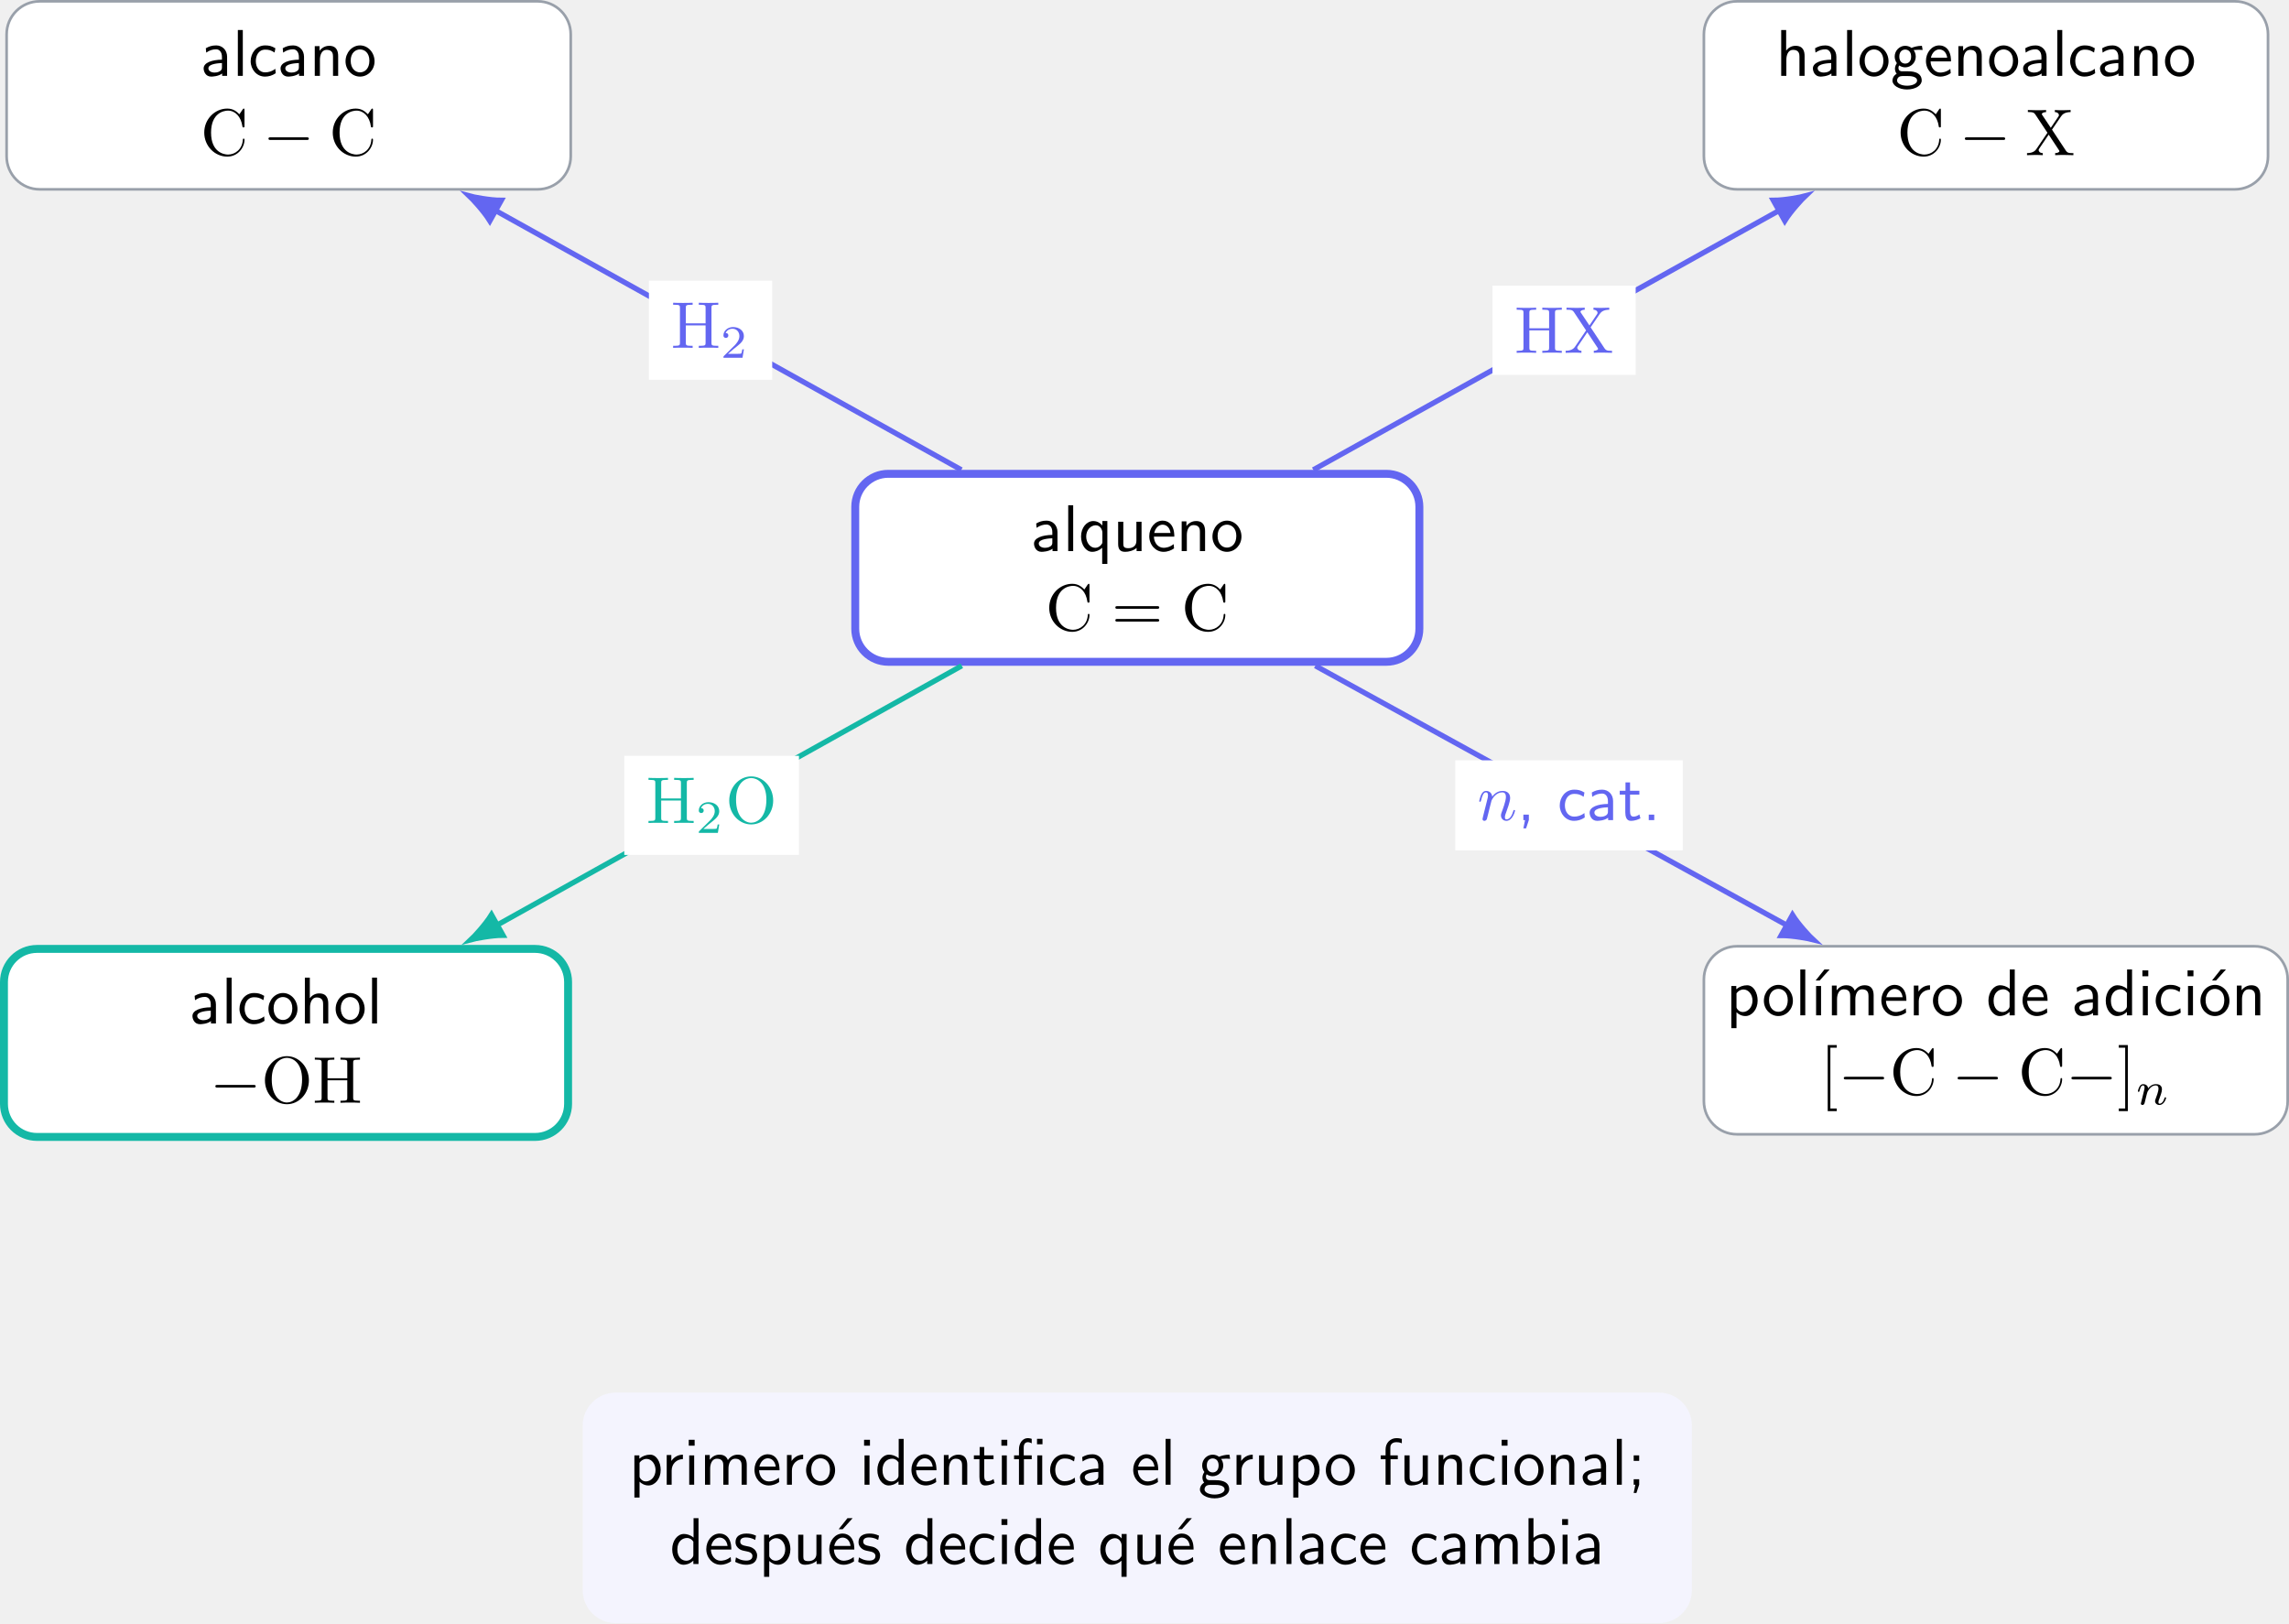
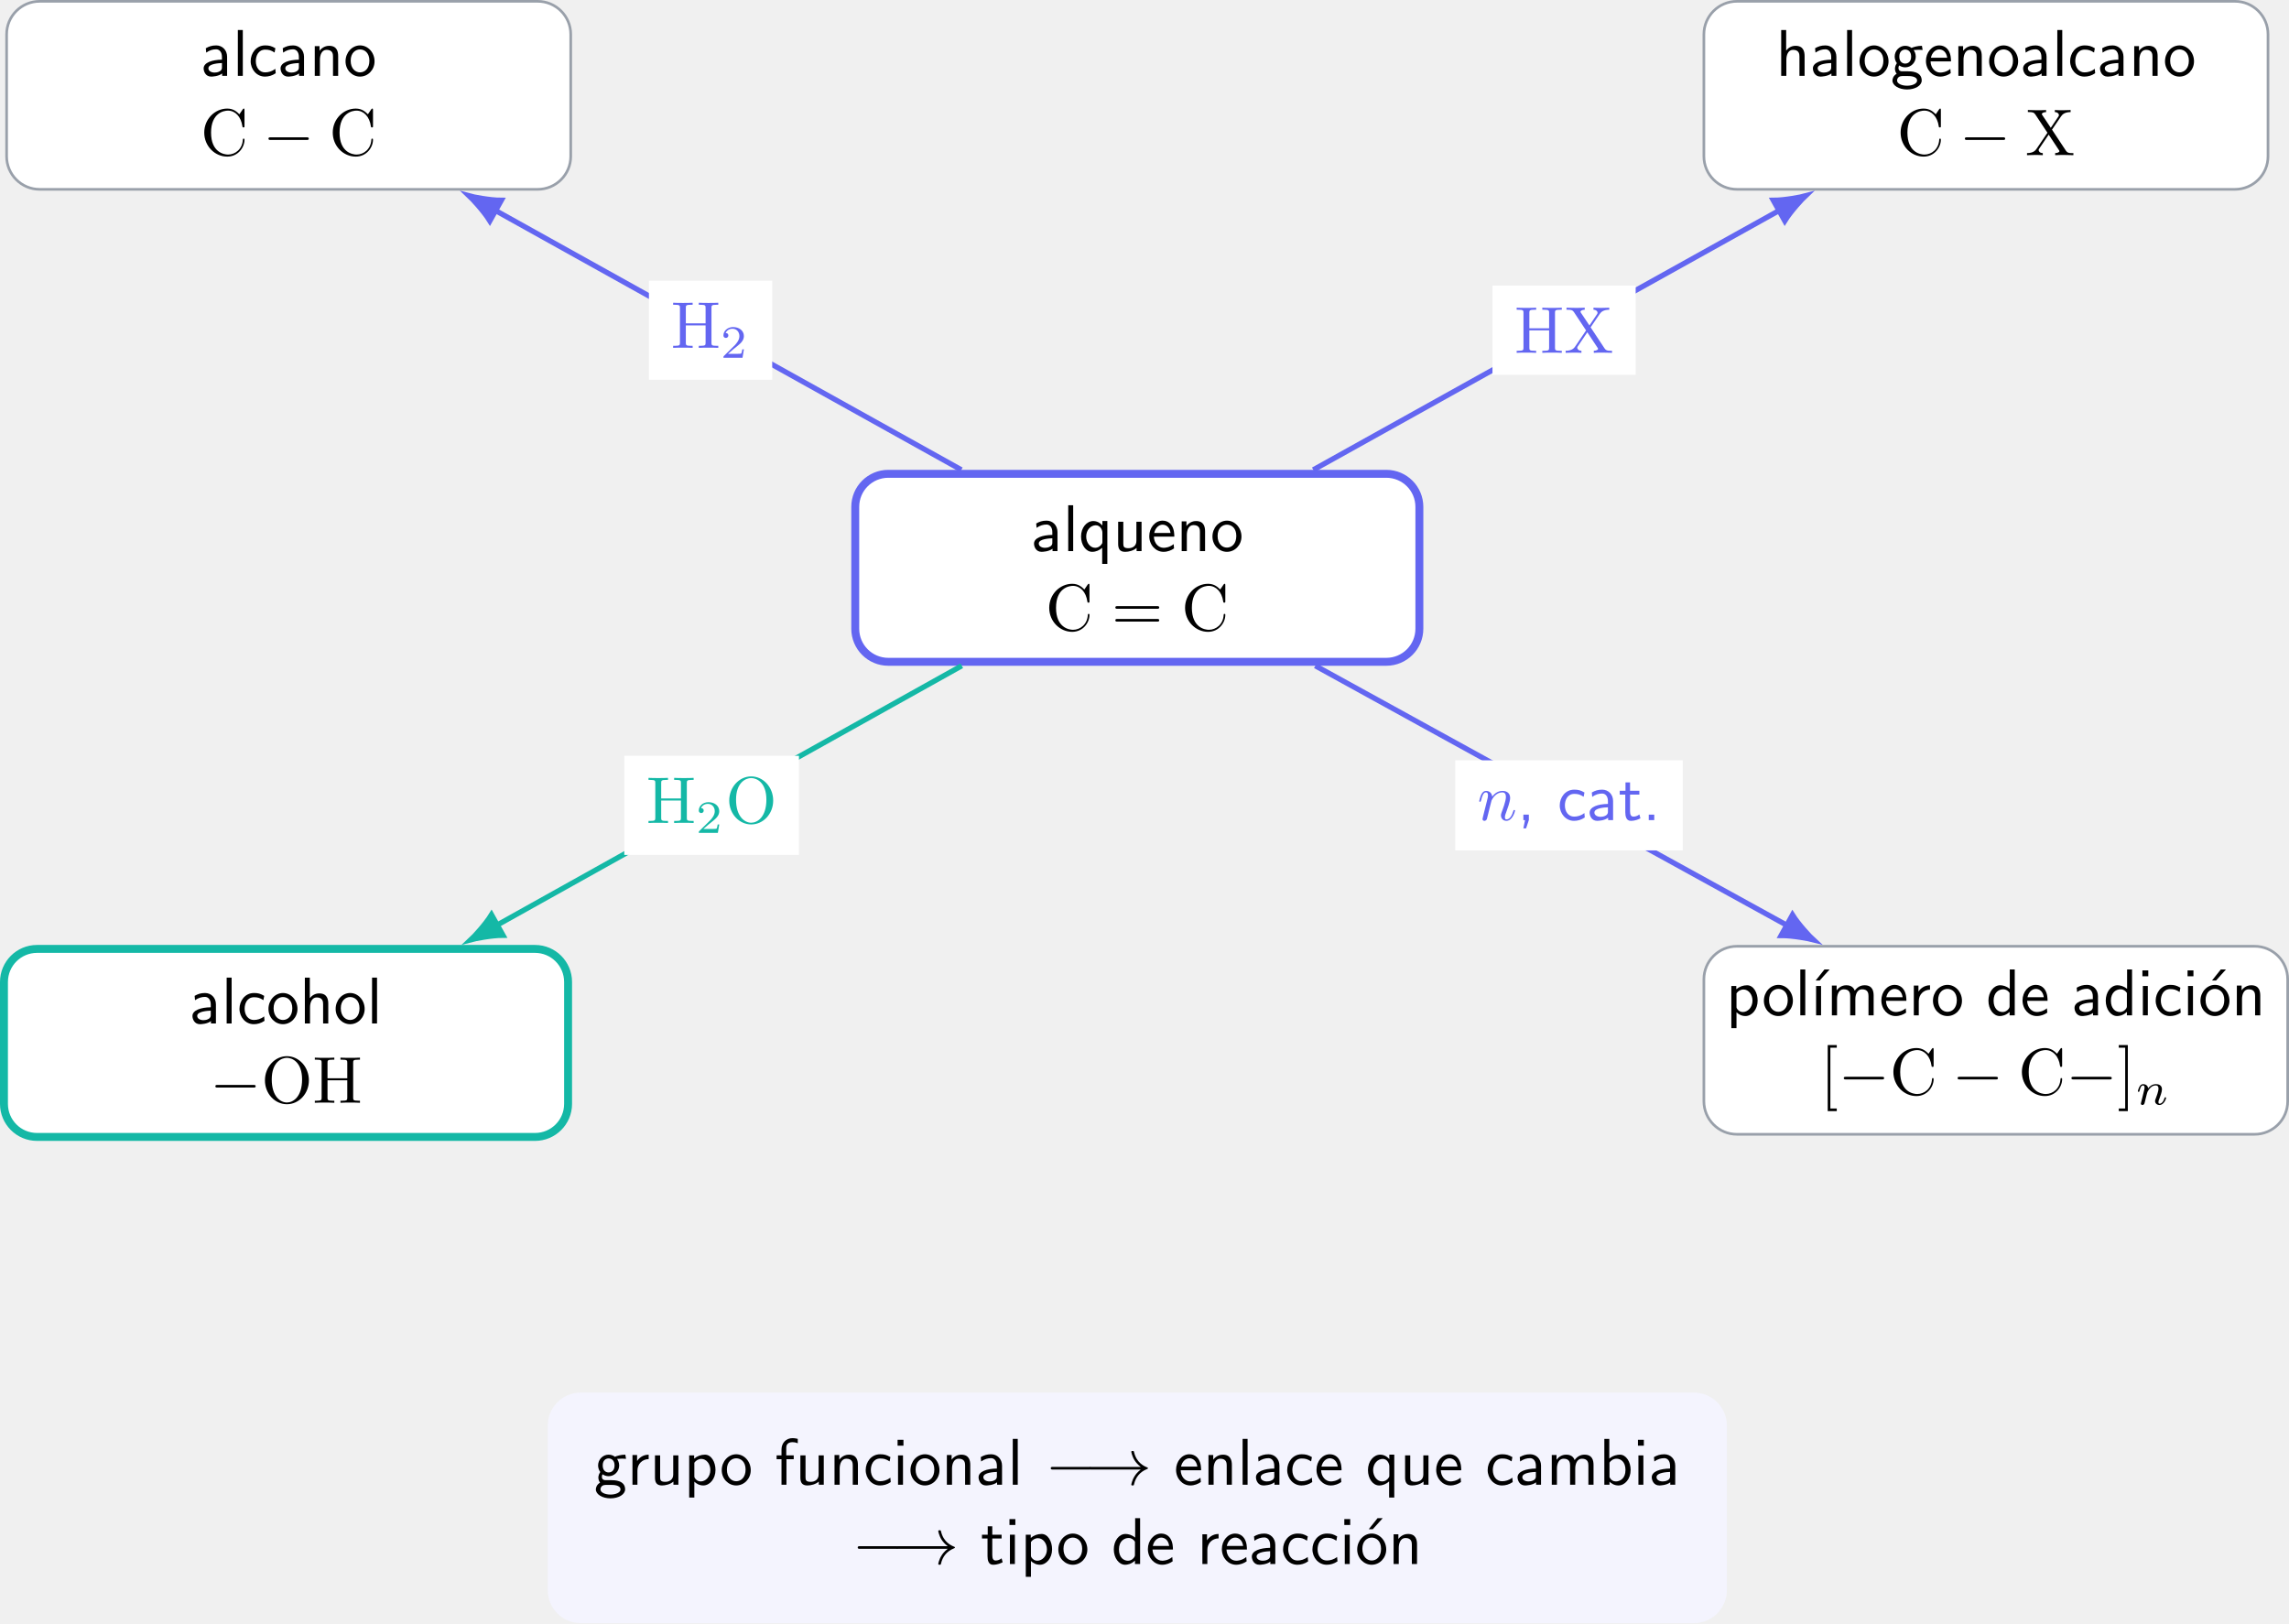
<svg xmlns="http://www.w3.org/2000/svg" xmlns:xlink="http://www.w3.org/1999/xlink" version="1.1" width="345.059pt" height="244.722pt" viewBox="-66.024 -66.023 345.059 244.722">
  <defs>
-     <path id="g0-12" d="M4.553-6.924H3.726V-6.097H4.553V-6.924ZM4.513-4.423H3.766V0H4.513V-4.423ZM1.753-3.846H2.929V-4.423H1.724V-5.629C1.724-6.267 2.082-6.416 2.331-6.416C2.54-6.416 2.76-6.346 2.929-6.237V-6.914C2.869-6.934 2.62-7.024 2.331-7.024C1.594-7.024 1.006-6.326 1.006-5.33V-4.423H.269V-3.846H1.006V0H1.753V-3.846Z" />
+     <path id="g3-110" d="M.851-.439C.823-.349 .781-.174 .781-.153C.781 0 .907 .07 1.018 .07C1.144 .07 1.255-.021 1.29-.084S1.381-.37 1.416-.516C1.451-.649 1.527-.969 1.569-1.144C1.611-1.297 1.653-1.451 1.688-1.611C1.764-1.897 1.778-1.953 1.981-2.239C2.176-2.518 2.504-2.88 3.027-2.88C3.431-2.88 3.438-2.525 3.438-2.392C3.438-1.974 3.138-1.2 3.027-.907C2.95-.711 2.922-.649 2.922-.53C2.922-.16 3.229 .07 3.585 .07C4.282 .07 4.589-.893 4.589-.997C4.589-1.088 4.498-1.088 4.477-1.088C4.38-1.088 4.373-1.046 4.345-.969C4.184-.411 3.884-.126 3.605-.126C3.459-.126 3.431-.223 3.431-.37C3.431-.53 3.466-.621 3.592-.934C3.675-1.151 3.961-1.89 3.961-2.28C3.961-2.957 3.424-3.075 3.055-3.075C2.476-3.075 2.085-2.72 1.876-2.441C1.827-2.922 1.416-3.075 1.13-3.075C.83-3.075 .669-2.859 .579-2.699C.425-2.441 .328-2.043 .328-2.008C.328-1.918 .425-1.918 .446-1.918C.544-1.918 .551-1.939 .6-2.127C.704-2.538 .837-2.88 1.109-2.88C1.29-2.88 1.339-2.727 1.339-2.538C1.339-2.406 1.276-2.148 1.227-1.96S1.109-1.485 1.074-1.332L.851-.439Z" />
    <path id="g0-16" d="M1.554-4.423H.807V0H1.554V-4.423Z" />
    <path id="g0-19" d="M4.144-6.914H3.367L2.042-5.25H2.65L4.144-6.914Z" />
    <path id="g0-44" d="M1.793-.01V-.827H.966V0H1.215L.966 1.245H1.375L1.793-.01Z" />
    <path id="g0-46" d="M1.793-.827H.966V0H1.793V-.827Z" />
-     <path id="g0-59" d="M1.793-4.423H.966V-3.597H1.793V-4.423ZM.966 1.245H1.375L1.793-.01V-.827H.966V0H1.215L.966 1.245Z" />
    <path id="g0-97" d="M3.975-2.879C3.975-3.895 3.248-4.593 2.331-4.593C1.684-4.593 1.235-4.433 .767-4.164L.827-3.507C1.345-3.875 1.843-4.005 2.331-4.005C2.8-4.005 3.198-3.606 3.198-2.869V-2.441C1.704-2.421 .438-2.002 .438-1.126C.438-.697 .707 .11 1.574 .11C1.714 .11 2.65 .09 3.228-.359V0H3.975V-2.879ZM3.198-1.315C3.198-1.126 3.198-.877 2.859-.687C2.57-.508 2.192-.498 2.082-.498C1.604-.498 1.156-.727 1.156-1.146C1.156-1.843 2.77-1.913 3.198-1.933V-1.315Z" />
    <path id="g0-98" d="M1.564-6.914H.817V0H1.594V-.458C1.833-.239 2.262 .11 2.929 .11C3.925 .11 4.782-.887 4.782-2.222C4.782-3.457 4.105-4.533 3.168-4.533C2.78-4.533 2.162-4.433 1.564-3.945V-6.914ZM1.594-3.337C1.753-3.577 2.112-3.925 2.66-3.925C3.248-3.925 4.005-3.497 4.005-2.222C4.005-.927 3.168-.498 2.56-.498C2.172-.498 1.843-.677 1.594-1.136V-3.337Z" />
    <path id="g0-99" d="M4.085-4.164C3.497-4.503 3.158-4.593 2.55-4.593C1.166-4.593 .359-3.387 .359-2.212C.359-.976 1.265 .11 2.511 .11C3.049 .11 3.597-.03 4.134-.399L4.075-1.066C3.567-.667 3.029-.528 2.521-.528C1.694-.528 1.136-1.245 1.136-2.222C1.136-2.999 1.504-3.955 2.56-3.955C3.078-3.955 3.417-3.875 3.965-3.517L4.085-4.164Z" />
    <path id="g0-100" d="M4.324-6.914H3.577V-3.985C3.049-4.423 2.491-4.533 2.122-4.533C1.136-4.533 .359-3.497 .359-2.212C.359-.907 1.126 .11 2.072 .11C2.401 .11 2.989 .02 3.547-.518V0H4.324V-6.914ZM3.547-1.385C3.547-1.245 3.537-1.066 3.218-.777C2.989-.578 2.74-.498 2.481-.498C1.863-.498 1.136-.966 1.136-2.202C1.136-3.517 1.993-3.925 2.58-3.925C3.029-3.925 3.328-3.696 3.547-3.377V-1.385Z" />
    <path id="g0-101" d="M4.125-2.182C4.125-2.521 4.115-3.268 3.726-3.866C3.318-4.483 2.71-4.593 2.351-4.593C1.245-4.593 .349-3.537 .349-2.252C.349-.936 1.305 .11 2.501 .11C3.128 .11 3.696-.13 4.085-.408L4.025-1.056C3.397-.538 2.74-.498 2.511-.498C1.714-.498 1.076-1.205 1.046-2.182H4.125ZM1.096-2.73C1.255-3.487 1.783-3.985 2.351-3.985C2.869-3.985 3.427-3.646 3.557-2.73H1.096Z" />
    <path id="g0-102" d="M1.753-3.846H2.849V-4.423H1.724V-5.609C1.724-6.346 2.391-6.416 2.65-6.416C2.849-6.416 3.118-6.396 3.457-6.247V-6.914C3.337-6.944 3.029-7.024 2.66-7.024C1.724-7.024 1.006-6.316 1.006-5.32V-4.423H.269V-3.846H1.006V0H1.753V-3.846Z" />
    <path id="g0-103" d="M3.507-3.895C3.726-3.895 4.005-3.935 4.244-3.935C4.423-3.935 4.812-3.905 4.832-3.905L4.722-4.533C4.025-4.533 3.447-4.344 3.148-4.214C2.939-4.384 2.6-4.533 2.202-4.533C1.345-4.533 .618-3.816 .618-2.909C.618-2.54 .747-2.182 .946-1.923C.658-1.514 .658-1.126 .658-1.076C.658-.817 .747-.528 .917-.319C.399-.01 .279 .448 .279 .707C.279 1.455 1.265 2.052 2.481 2.052C3.706 2.052 4.692 1.465 4.692 .697C4.692-.687 3.029-.687 2.64-.687H1.763C1.634-.687 1.186-.687 1.186-1.215C1.186-1.325 1.225-1.484 1.295-1.574C1.504-1.425 1.833-1.285 2.202-1.285C3.098-1.285 3.796-2.022 3.796-2.909C3.796-3.387 3.577-3.756 3.467-3.905L3.507-3.895ZM2.202-1.853C1.833-1.853 1.315-2.082 1.315-2.909S1.833-3.965 2.202-3.965C2.63-3.965 3.098-3.686 3.098-2.909S2.63-1.853 2.202-1.853ZM2.65 .03C2.869 .03 3.995 .03 3.995 .717C3.995 1.156 3.308 1.484 2.491 1.484C1.684 1.484 .976 1.176 .976 .707C.976 .677 .976 .03 1.753 .03H2.65Z" />
    <path id="g0-104" d="M4.334-2.969C4.334-3.626 4.184-4.533 2.969-4.533C2.351-4.533 1.873-4.224 1.554-3.816V-6.914H.807V0H1.584V-2.441C1.584-3.098 1.833-3.925 2.59-3.925C3.547-3.925 3.557-3.218 3.557-2.899V0H4.334V-2.969Z" />
    <path id="g0-105" d="M1.624-6.775H.737V-5.888H1.624V-6.775ZM1.554-4.423H.807V0H1.554V-4.423Z" />
    <path id="g0-108" d="M1.554-6.914H.807V0H1.554V-6.914Z" />
    <path id="g0-109" d="M7.103-2.969C7.103-3.636 6.944-4.533 5.738-4.533C5.141-4.533 4.623-4.254 4.254-3.716C3.995-4.473 3.298-4.533 2.979-4.533C2.262-4.533 1.793-4.125 1.524-3.766V-4.483H.807V0H1.584V-2.441C1.584-3.118 1.853-3.925 2.59-3.925C3.517-3.925 3.567-3.278 3.567-2.899V0H4.344V-2.441C4.344-3.118 4.613-3.925 5.35-3.925C6.276-3.925 6.326-3.278 6.326-2.899V0H7.103V-2.969Z" />
    <path id="g0-110" d="M4.334-2.969C4.334-3.626 4.184-4.533 2.969-4.533C2.072-4.533 1.584-3.856 1.524-3.776V-4.483H.807V0H1.584V-2.441C1.584-3.098 1.833-3.925 2.59-3.925C3.547-3.925 3.557-3.218 3.557-2.899V0H4.334V-2.969Z" />
    <path id="g0-111" d="M4.672-2.192C4.672-3.527 3.676-4.593 2.491-4.593C1.265-4.593 .299-3.497 .299-2.192C.299-.877 1.315 .11 2.481 .11C3.676 .11 4.672-.897 4.672-2.192ZM2.481-.528C1.793-.528 1.076-1.086 1.076-2.291S1.833-3.985 2.481-3.985C3.178-3.985 3.895-3.467 3.895-2.291S3.218-.528 2.481-.528Z" />
    <path id="g0-112" d="M1.594-.458C1.903-.169 2.341 .11 2.939 .11C3.905 .11 4.782-.867 4.782-2.222C4.782-3.417 4.154-4.533 3.198-4.533C2.6-4.533 2.022-4.324 1.564-3.935V-4.423H.817V1.933H1.594V-.458ZM1.594-3.318C1.833-3.666 2.222-3.895 2.65-3.895C3.407-3.895 4.005-3.138 4.005-2.222C4.005-1.196 3.298-.498 2.55-.498C2.162-.498 1.893-.697 1.694-.966C1.594-1.116 1.594-1.136 1.594-1.315V-3.318Z" />
    <path id="g0-113" d="M4.324-4.533H3.577V-3.856C3.477-3.985 2.989-4.533 2.212-4.533C1.215-4.533 .359-3.547 .359-2.202C.359-.936 1.086 .11 2.042 .11C2.6 .11 3.128-.12 3.547-.498V1.933H4.324V-4.533ZM3.577-1.395C3.577-1.215 3.577-1.196 3.477-1.066C3.218-.667 2.849-.498 2.491-.498C1.733-.498 1.136-1.275 1.136-2.202C1.136-3.218 1.853-3.895 2.58-3.895C3.268-3.895 3.577-3.188 3.577-2.79V-1.395Z" />
    <path id="g0-114" d="M1.564-2.132C1.564-3.128 2.281-3.846 3.258-3.866V-4.533C2.371-4.523 1.823-4.035 1.514-3.577V-4.483H.817V0H1.564V-2.132Z" />
-     <path id="g0-115" d="M3.417-4.274C2.899-4.513 2.491-4.593 1.983-4.593C1.733-4.593 .329-4.593 .329-3.288C.329-2.8 .618-2.481 .867-2.291C1.176-2.072 1.395-2.032 1.943-1.923C2.301-1.853 2.879-1.733 2.879-1.205C2.879-.518 2.092-.518 1.943-.518C1.136-.518 .578-.887 .399-1.006L.279-.329C.598-.169 1.146 .11 1.953 .11C2.132 .11 2.68 .11 3.108-.209C3.417-.448 3.587-.847 3.587-1.275C3.587-1.823 3.218-2.162 3.198-2.192C2.809-2.54 2.54-2.6 2.042-2.69C1.494-2.8 1.036-2.899 1.036-3.387C1.036-4.005 1.753-4.005 1.883-4.005C2.202-4.005 2.73-3.965 3.298-3.626L3.417-4.274Z" />
    <path id="g0-116" d="M1.743-3.846H3.148V-4.423H1.743V-5.689H1.056V-4.423H.189V-3.846H1.026V-1.186C1.026-.588 1.166 .11 1.853 .11C2.55 .11 3.059-.139 3.308-.269L3.148-.857C2.889-.648 2.57-.528 2.252-.528C1.883-.528 1.743-.827 1.743-1.355V-3.846Z" />
    <path id="g0-117" d="M4.334-4.423H3.557V-1.534C3.557-.787 2.999-.438 2.361-.438C1.654-.438 1.584-.697 1.584-1.126V-4.423H.807V-1.086C.807-.369 1.036 .11 1.863 .11C2.391 .11 3.098-.05 3.587-.478V0H4.334V-4.423Z" />
    <path id="g4-61" d="M6.844-3.258C6.994-3.258 7.183-3.258 7.183-3.457S6.994-3.656 6.854-3.656H.887C.747-3.656 .558-3.656 .558-3.457S.747-3.258 .897-3.258H6.844ZM6.854-1.325C6.994-1.325 7.183-1.325 7.183-1.524S6.994-1.724 6.844-1.724H.897C.747-1.724 .558-1.724 .558-1.524S.747-1.325 .887-1.325H6.854Z" />
    <path id="g4-67" d="M.558-3.407C.558-1.345 2.172 .219 4.025 .219C5.649 .219 6.625-1.166 6.625-2.321C6.625-2.421 6.625-2.491 6.496-2.491C6.386-2.491 6.386-2.431 6.376-2.331C6.296-.907 5.23-.09 4.144-.09C3.537-.09 1.584-.428 1.584-3.397C1.584-6.376 3.527-6.715 4.134-6.715C5.22-6.715 6.107-5.808 6.306-4.354C6.326-4.214 6.326-4.184 6.466-4.184C6.625-4.184 6.625-4.214 6.625-4.423V-6.785C6.625-6.954 6.625-7.024 6.516-7.024C6.476-7.024 6.436-7.024 6.356-6.904L5.858-6.167C5.489-6.526 4.981-7.024 4.025-7.024C2.162-7.024 .558-5.44 .558-3.407Z" />
    <path id="g4-72" d="M6.107-6.027C6.107-6.386 6.127-6.496 6.894-6.496H7.133V-6.804C6.785-6.775 6.047-6.775 5.669-6.775S4.543-6.775 4.194-6.804V-6.496H4.433C5.2-6.496 5.22-6.386 5.22-6.027V-3.696H2.242V-6.027C2.242-6.386 2.262-6.496 3.029-6.496H3.268V-6.804C2.919-6.775 2.182-6.775 1.803-6.775S.677-6.775 .329-6.804V-6.496H.568C1.335-6.496 1.355-6.386 1.355-6.027V-.777C1.355-.418 1.335-.309 .568-.309H.329V0C.677-.03 1.415-.03 1.793-.03S2.919-.03 3.268 0V-.309H3.029C2.262-.309 2.242-.418 2.242-.777V-3.387H5.22V-.777C5.22-.418 5.2-.309 4.433-.309H4.194V0C4.543-.03 5.28-.03 5.659-.03S6.785-.03 7.133 0V-.309H6.894C6.127-.309 6.107-.418 6.107-.777V-6.027Z" />
    <path id="g4-79" d="M7.183-3.377C7.183-5.41 5.679-7.024 3.866-7.024C2.082-7.024 .558-5.43 .558-3.377C.558-1.335 2.092 .219 3.866 .219C5.679 .219 7.183-1.365 7.183-3.377ZM3.875-.04C2.919-.04 1.584-.917 1.584-3.517C1.584-6.097 3.039-6.775 3.866-6.775C4.732-6.775 6.157-6.067 6.157-3.517C6.157-.877 4.792-.04 3.875-.04Z" />
    <path id="g4-88" d="M4.005-3.846L5.37-5.848C5.589-6.167 5.928-6.486 6.814-6.496V-6.804C6.426-6.795 5.958-6.775 5.709-6.775C5.31-6.775 4.832-6.775 4.433-6.804V-6.496C4.832-6.486 5.051-6.267 5.051-6.037C5.051-5.938 5.031-5.918 4.961-5.808L3.826-4.125L2.54-6.047C2.521-6.077 2.471-6.157 2.471-6.197C2.471-6.316 2.69-6.486 3.118-6.496V-6.804C2.77-6.775 2.042-6.775 1.664-6.775C1.355-6.775 .737-6.785 .369-6.804V-6.496H.558C1.106-6.496 1.295-6.426 1.484-6.147L3.318-3.377L1.684-.966C1.544-.767 1.245-.309 .239-.309V0C.598-.01 1.016-.03 1.345-.03C1.714-.03 2.262-.03 2.62 0V-.309C2.162-.319 1.993-.588 1.993-.767C1.993-.857 2.022-.897 2.092-1.006L3.507-3.098L5.081-.717C5.101-.677 5.131-.638 5.131-.608C5.131-.488 4.912-.319 4.483-.309V0C4.832-.03 5.559-.03 5.938-.03C6.356-.03 6.814-.02 7.233 0V-.309H7.044C6.526-.309 6.316-.359 6.107-.667L4.005-3.846Z" />
    <path id="g4-91" d="M2.54 2.491V2.092H1.574V-7.073H2.54V-7.472H1.176V2.491H2.54Z" />
    <path id="g4-93" d="M1.584-7.472H.219V-7.073H1.186V2.092H.219V2.491H1.584V-7.472Z" />
    <path id="g1-0" d="M6.565-2.291C6.735-2.291 6.914-2.291 6.914-2.491S6.735-2.69 6.565-2.69H1.176C1.006-2.69 .827-2.69 .827-2.491S1.006-2.291 1.176-2.291H6.565Z" />
-     <path id="g3-110" d="M.851-.439C.823-.349 .781-.174 .781-.153C.781 0 .907 .07 1.018 .07C1.144 .07 1.255-.021 1.29-.084S1.381-.37 1.416-.516C1.451-.649 1.527-.969 1.569-1.144C1.611-1.297 1.653-1.451 1.688-1.611C1.764-1.897 1.778-1.953 1.981-2.239C2.176-2.518 2.504-2.88 3.027-2.88C3.431-2.88 3.438-2.525 3.438-2.392C3.438-1.974 3.138-1.2 3.027-.907C2.95-.711 2.922-.649 2.922-.53C2.922-.16 3.229 .07 3.585 .07C4.282 .07 4.589-.893 4.589-.997C4.589-1.088 4.498-1.088 4.477-1.088C4.38-1.088 4.373-1.046 4.345-.969C4.184-.411 3.884-.126 3.605-.126C3.459-.126 3.431-.223 3.431-.37C3.431-.53 3.466-.621 3.592-.934C3.675-1.151 3.961-1.89 3.961-2.28C3.961-2.957 3.424-3.075 3.055-3.075C2.476-3.075 2.085-2.72 1.876-2.441C1.827-2.922 1.416-3.075 1.13-3.075C.83-3.075 .669-2.859 .579-2.699C.425-2.441 .328-2.043 .328-2.008C.328-1.918 .425-1.918 .446-1.918C.544-1.918 .551-1.939 .6-2.127C.704-2.538 .837-2.88 1.109-2.88C1.29-2.88 1.339-2.727 1.339-2.538C1.339-2.406 1.276-2.148 1.227-1.96S1.109-1.485 1.074-1.332L.851-.439Z" />
+     <path id="g1-33" d="M8.309-2.291C7.761-1.873 7.492-1.465 7.412-1.335C6.964-.648 6.884-.02 6.884-.01C6.884 .11 7.004 .11 7.083 .11C7.253 .11 7.263 .09 7.303-.09C7.532-1.066 8.12-1.903 9.245-2.361C9.365-2.401 9.395-2.421 9.395-2.491S9.335-2.59 9.315-2.6C8.877-2.77 7.671-3.268 7.293-4.941C7.263-5.061 7.253-5.091 7.083-5.091C7.004-5.091 6.884-5.091 6.884-4.971C6.884-4.951 6.974-4.324 7.392-3.656C7.592-3.357 7.88-3.009 8.309-2.69H.907C.727-2.69 .548-2.69 .548-2.491S.727-2.291 .907-2.291H8.309Z" />
    <path id="g5-50" d="M3.522-1.269H3.285C3.264-1.116 3.194-.704 3.103-.635C3.048-.593 2.511-.593 2.413-.593H1.13C1.862-1.241 2.106-1.437 2.525-1.764C3.041-2.176 3.522-2.608 3.522-3.271C3.522-4.115 2.783-4.631 1.89-4.631C1.025-4.631 .439-4.024 .439-3.382C.439-3.027 .739-2.992 .809-2.992C.976-2.992 1.179-3.11 1.179-3.361C1.179-3.487 1.13-3.731 .767-3.731C.983-4.226 1.458-4.38 1.785-4.38C2.483-4.38 2.845-3.836 2.845-3.271C2.845-2.664 2.413-2.183 2.19-1.932L.509-.272C.439-.209 .439-.195 .439 0H3.313L3.522-1.269Z" />
    <path id="g2-110" d="M.877-.588C.847-.438 .787-.209 .787-.159C.787 .02 .927 .11 1.076 .11C1.196 .11 1.375 .03 1.445-.169C1.455-.189 1.574-.658 1.634-.907L1.853-1.803C1.913-2.022 1.973-2.242 2.022-2.471C2.062-2.64 2.142-2.929 2.152-2.969C2.301-3.278 2.829-4.184 3.776-4.184C4.224-4.184 4.314-3.816 4.314-3.487C4.314-2.869 3.826-1.594 3.666-1.166C3.577-.936 3.567-.817 3.567-.707C3.567-.239 3.915 .11 4.384 .11C5.32 .11 5.689-1.345 5.689-1.425C5.689-1.524 5.599-1.524 5.569-1.524C5.469-1.524 5.469-1.494 5.42-1.345C5.22-.667 4.892-.11 4.403-.11C4.234-.11 4.164-.209 4.164-.438C4.164-.687 4.254-.927 4.344-1.146C4.533-1.674 4.951-2.77 4.951-3.337C4.951-4.005 4.523-4.403 3.806-4.403C2.909-4.403 2.421-3.766 2.252-3.537C2.202-4.095 1.793-4.403 1.335-4.403S.687-4.015 .588-3.836C.428-3.497 .289-2.909 .289-2.869C.289-2.77 .389-2.77 .408-2.77C.508-2.77 .518-2.78 .578-2.999C.747-3.706 .946-4.184 1.305-4.184C1.504-4.184 1.614-4.055 1.614-3.726C1.614-3.517 1.584-3.407 1.455-2.889L.877-.588Z" />
  </defs>
  <g id="page1">
    <path d="M142.961 5.414H67.883C65.133 5.414 62.902 7.644 62.902 10.395V28.777C62.902 31.527 65.133 33.758 67.883 33.758H142.961C145.711 33.758 147.941 31.527 147.941 28.777V10.395C147.941 7.644 145.711 5.414 142.961 5.414Z" fill="#fff" />
    <path d="M142.961 5.414H67.883C65.133 5.414 62.902 7.644 62.902 10.395V28.777C62.902 31.527 65.133 33.758 67.883 33.758H142.961C145.711 33.758 147.941 31.527 147.941 28.777V10.395C147.941 7.644 145.711 5.414 142.961 5.414Z" stroke="#6366f1" fill="none" stroke-width="1.196" stroke-miterlimit="10" />
    <g transform="matrix(1 0 0 1 -16.0096 9.4369)">
      <use x="105.422" y="7.631" xlink:href="#g0-97" />
      <use x="110.21" y="7.631" xlink:href="#g0-108" />
      <use x="112.59" y="7.631" xlink:href="#g0-113" />
      <use x="117.737" y="7.631" xlink:href="#g0-117" />
      <use x="122.885" y="7.631" xlink:href="#g0-101" />
      <use x="127.313" y="7.631" xlink:href="#g0-110" />
      <use x="132.46" y="7.631" xlink:href="#g0-111" />
      <use x="107.595" y="19.586" xlink:href="#g4-67" />
      <use x="117.557" y="19.586" xlink:href="#g4-61" />
      <use x="128.073" y="19.586" xlink:href="#g4-67" />
    </g>
    <path d="M15.031-65.824H-60.047C-62.797-65.824-65.027-63.594-65.027-60.844V-42.457C-65.027-39.707-62.797-37.477-60.047-37.477H15.031C17.781-37.477 20.012-39.707 20.012-42.457V-60.844C20.012-63.594 17.781-65.824 15.031-65.824Z" fill="#fff" />
    <path d="M15.031-65.824H-60.047C-62.797-65.824-65.027-63.594-65.027-60.844V-42.457C-65.027-39.707-62.797-37.477-60.047-37.477H15.031C17.781-37.477 20.012-39.707 20.012-42.457V-60.844C20.012-63.594 17.781-65.824 15.031-65.824Z" stroke="#99a0aa" fill="none" stroke-width=".399" stroke-miterlimit="10" />
    <g transform="matrix(1 0 0 1 -141.2141 -62.215)">
      <use x="105.45" y="7.631" xlink:href="#g0-97" />
      <use x="110.238" y="7.631" xlink:href="#g0-108" />
      <use x="112.618" y="7.631" xlink:href="#g0-99" />
      <use x="117.045" y="7.631" xlink:href="#g0-97" />
      <use x="121.833" y="7.631" xlink:href="#g0-110" />
      <use x="126.98" y="7.631" xlink:href="#g0-111" />
      <use x="105.422" y="19.586" xlink:href="#g4-67" />
      <use x="114.831" y="19.586" xlink:href="#g1-0" />
      <use x="124.794" y="19.586" xlink:href="#g4-67" />
    </g>
    <path d="M270.891-65.824H195.812C193.062-65.824 190.832-63.594 190.832-60.844V-42.457C190.832-39.707 193.062-37.477 195.812-37.477H270.891C273.641-37.477 275.871-39.707 275.871-42.457V-60.844C275.871-63.594 273.641-65.824 270.891-65.824Z" fill="#fff" />
    <path d="M270.891-65.824H195.812C193.062-65.824 190.832-63.594 190.832-60.844V-42.457C190.832-39.707 193.062-37.477 195.812-37.477H270.891C273.641-37.477 275.871-39.707 275.871-42.457V-60.844C275.871-63.594 273.641-65.824 270.891-65.824Z" stroke="#99a0aa" fill="none" stroke-width=".399" stroke-miterlimit="10" />
    <g transform="matrix(1 0 0 1 96.257 -62.215)">
      <use x="105.422" y="7.631" xlink:href="#g0-104" />
      <use x="110.57" y="7.631" xlink:href="#g0-97" />
      <use x="115.357" y="7.631" xlink:href="#g0-108" />
      <use x="117.737" y="7.631" xlink:href="#g0-111" />
      <use x="122.719" y="7.631" xlink:href="#g0-103" />
      <use x="127.7" y="7.631" xlink:href="#g0-101" />
      <use x="132.128" y="7.631" xlink:href="#g0-110" />
      <use x="137.275" y="7.631" xlink:href="#g0-111" />
      <use x="142.257" y="7.631" xlink:href="#g0-97" />
      <use x="147.044" y="7.631" xlink:href="#g0-108" />
      <use x="149.424" y="7.631" xlink:href="#g0-99" />
      <use x="153.852" y="7.631" xlink:href="#g0-97" />
      <use x="158.64" y="7.631" xlink:href="#g0-110" />
      <use x="163.787" y="7.631" xlink:href="#g0-111" />
      <use x="123.673" y="19.586" xlink:href="#g4-67" />
      <use x="133.083" y="19.586" xlink:href="#g1-0" />
      <use x="143.045" y="19.586" xlink:href="#g4-88" />
    </g>
    <path d="M14.633 77.047H-60.445C-63.195 77.047-65.426 79.277-65.426 82.031V100.414C-65.426 103.164-63.195 105.394-60.445 105.394H14.633C17.383 105.394 19.613 103.164 19.613 100.414V82.031C19.613 79.277 17.383 77.047 14.633 77.047Z" fill="#fff" />
    <path d="M14.633 77.047H-60.445C-63.195 77.047-65.426 79.277-65.426 82.031V100.414C-65.426 103.164-63.195 105.394-60.445 105.394H14.633C17.383 105.394 19.613 103.164 19.613 100.414V82.031C19.613 79.277 17.383 77.047 14.633 77.047Z" stroke="#14b8a6" fill="none" stroke-width="1.196" stroke-miterlimit="10" />
    <g transform="matrix(1 0 0 1 -142.8719 80.657)">
      <use x="105.422" y="7.631" xlink:href="#g0-97" />
      <use x="110.21" y="7.631" xlink:href="#g0-108" />
      <use x="112.59" y="7.631" xlink:href="#g0-99" />
      <use x="117.018" y="7.631" xlink:href="#g0-111" />
      <use x="121.999" y="7.631" xlink:href="#g0-104" />
      <use x="127.147" y="7.631" xlink:href="#g0-111" />
      <use x="132.128" y="7.631" xlink:href="#g0-108" />
      <use x="108.48" y="19.586" xlink:href="#g1-0" />
      <use x="116.229" y="19.586" xlink:href="#g4-79" />
      <use x="123.978" y="19.586" xlink:href="#g4-72" />
    </g>
    <path d="M273.855 76.648H195.812C193.062 76.648 190.832 78.879 190.832 81.629V100.016C190.832 102.766 193.062 104.996 195.812 104.996H273.855C276.605 104.996 278.836 102.766 278.836 100.016V81.629C278.836 78.879 276.605 76.648 273.855 76.648Z" fill="#fff" />
    <path d="M273.855 76.648H195.812C193.062 76.648 190.832 78.879 190.832 81.629V100.016C190.832 102.766 193.062 104.996 195.812 104.996H273.855C276.605 104.996 278.836 102.766 278.836 100.016V81.629C278.836 78.879 276.605 76.648 273.855 76.648Z" stroke="#99a0aa" fill="none" stroke-width=".399" stroke-miterlimit="10" />
    <g transform="matrix(1 0 0 1 88.731 79.4284)">
      <use x="105.422" y="7.631" xlink:href="#g0-112" />
      <use x="110.846" y="7.631" xlink:href="#g0-111" />
      <use x="115.828" y="7.631" xlink:href="#g0-108" />
      <use x="116.907" y="7.631" xlink:href="#g0-19" />
      <use x="118.208" y="7.631" xlink:href="#g0-16" />
      <use x="120.588" y="7.631" xlink:href="#g0-109" />
      <use x="128.503" y="7.631" xlink:href="#g0-101" />
      <use x="132.93" y="7.631" xlink:href="#g0-114" />
      <use x="136.334" y="7.631" xlink:href="#g0-111" />
      <use x="144.637" y="7.631" xlink:href="#g0-100" />
      <use x="149.784" y="7.631" xlink:href="#g0-101" />
      <use x="157.533" y="7.631" xlink:href="#g0-97" />
      <use x="162.32" y="7.631" xlink:href="#g0-100" />
      <use x="167.468" y="7.631" xlink:href="#g0-105" />
      <use x="169.848" y="7.631" xlink:href="#g0-99" />
      <use x="174.275" y="7.631" xlink:href="#g0-105" />
      <use x="176.655" y="7.631" xlink:href="#g0-19" />
      <use x="176.655" y="7.631" xlink:href="#g0-111" />
      <use x="181.637" y="7.631" xlink:href="#g0-110" />
      <use x="119.592" y="19.586" xlink:href="#g4-91" />
      <use x="122.359" y="19.586" xlink:href="#g1-0" />
      <use x="130.108" y="19.586" xlink:href="#g4-67" />
      <use x="139.517" y="19.586" xlink:href="#g1-0" />
      <use x="149.48" y="19.586" xlink:href="#g4-67" />
      <use x="156.675" y="19.586" xlink:href="#g1-0" />
      <use x="164.424" y="19.586" xlink:href="#g4-93" />
      <use x="167.191" y="21.08" xlink:href="#g3-110" />
    </g>
    <path d="M78.894 4.816L8.684-34.273" stroke="#6366f1" fill="none" stroke-width=".797" stroke-miterlimit="10" />
    <path d="M4.723-36.48C5.141-36.086 6.898-34.215 7.82-32.727L9.547-35.82C7.797-35.82 5.277-36.328 4.723-36.48Z" fill="#6366f1" />
    <path d="M4.723-36.48C5.141-36.086 6.898-34.215 7.82-32.727L9.547-35.82C7.797-35.82 5.277-36.328 4.723-36.48Z" stroke="#6366f1" fill="none" stroke-width=".797" stroke-miterlimit="10" />
    <path d="M31.801-8.762H50.383V-23.703H31.801Z" fill="#fff" />
    <g fill="#6366f1" transform="matrix(1 0 0 1 -70.3012 -33.1609)">
      <use x="105.422" y="19.586" xlink:href="#g4-72" />
      <use x="112.894" y="21.08" xlink:href="#g5-50" />
    </g>
    <path d="M131.949 4.816L202.16-34.273" stroke="#6366f1" fill="none" stroke-width=".797" stroke-miterlimit="10" />
    <path d="M206.121-36.48C205.566-36.328 203.047-35.82 201.297-35.82L203.023-32.727C203.945-34.215 205.703-36.086 206.121-36.48Z" fill="#6366f1" />
    <path d="M206.121-36.48C205.566-36.328 203.047-35.82 201.297-35.82L203.023-32.727C203.945-34.215 205.703-36.086 206.121-36.48Z" stroke="#6366f1" fill="none" stroke-width=".797" stroke-miterlimit="10" />
    <path d="M158.961-9.508H180.547V-22.957H158.961Z" fill="#fff" />
    <g fill="#6366f1" transform="matrix(1 0 0 1 56.858 -32.4137)">
      <use x="105.422" y="19.586" xlink:href="#g4-72" />
      <use x="112.894" y="19.586" xlink:href="#g4-88" />
    </g>
    <path d="M78.961 34.355L8.934 73.441" stroke="#14b8a6" fill="none" stroke-width=".797" stroke-miterlimit="10" />
    <path d="M4.977 75.648C5.531 75.5 8.047 74.988 9.797 74.988L8.07 71.894C7.152 73.383 5.395 75.258 4.977 75.648Z" fill="#14b8a6" />
    <path d="M4.977 75.648C5.531 75.5 8.047 74.988 9.797 74.988L8.07 71.894C7.152 73.383 5.395 75.258 4.977 75.648Z" stroke="#14b8a6" fill="none" stroke-width=".797" stroke-miterlimit="10" />
    <path d="M28.086 62.875H54.418V47.934H28.086Z" fill="#fff" />
    <g fill="#14b8a6" transform="matrix(1 0 0 1 -74.0155 38.4744)">
      <use x="105.422" y="19.586" xlink:href="#g4-72" />
      <use x="112.894" y="21.08" xlink:href="#g5-50" />
      <use x="117.364" y="19.586" xlink:href="#g4-79" />
    </g>
    <path d="M132.254 34.355L203.328 73.473" stroke="#6366f1" fill="none" stroke-width=".797" stroke-miterlimit="10" />
    <path d="M207.301 75.656C206.879 75.27 205.114 73.402 204.184 71.918L202.473 75.023C204.227 75.016 206.747 75.512 207.301 75.656Z" fill="#6366f1" />
    <path d="M207.301 75.656C206.879 75.27 205.114 73.402 204.184 71.918L202.473 75.023C204.227 75.016 206.747 75.512 207.301 75.656Z" stroke="#6366f1" fill="none" stroke-width=".797" stroke-miterlimit="10" />
    <path d="M153.352 62.195H187.644V48.613H153.352Z" fill="#fff" />
    <g fill="#6366f1" transform="matrix(1 0 0 1 51.251 38.0415)">
      <use x="105.422" y="19.586" xlink:href="#g2-110" />
      <use x="111.402" y="19.586" xlink:href="#g0-44" />
      <use x="117.491" y="19.586" xlink:href="#g0-99" />
      <use x="121.918" y="19.586" xlink:href="#g0-97" />
      <use x="126.706" y="19.586" xlink:href="#g0-116" />
      <use x="130.304" y="19.586" xlink:href="#g0-46" />
    </g>
-     <path d="M184.047 143.941H26.801C24.047 143.941 21.816 146.172 21.816 148.922V173.719C21.816 176.469 24.047 178.699 26.801 178.699H184.047C186.797 178.699 189.027 176.469 189.027 173.719V148.922C189.027 146.172 186.797 143.941 184.047 143.941Z" fill="#f4f4fe" />
-     <g transform="matrix(1 0 0 1 -76.6304 150.202)">
-       <use x="105.422" y="7.631" xlink:href="#g0-112" />
-       <use x="110.293" y="7.631" xlink:href="#g0-114" />
-       <use x="113.697" y="7.631" xlink:href="#g0-105" />
-       <use x="116.077" y="7.631" xlink:href="#g0-109" />
-       <use x="123.992" y="7.631" xlink:href="#g0-101" />
-       <use x="128.42" y="7.631" xlink:href="#g0-114" />
-       <use x="131.823" y="7.631" xlink:href="#g0-111" />
-       <use x="140.126" y="7.631" xlink:href="#g0-105" />
-       <use x="142.506" y="7.631" xlink:href="#g0-100" />
-       <use x="147.653" y="7.631" xlink:href="#g0-101" />
-       <use x="152.081" y="7.631" xlink:href="#g0-110" />
-       <use x="157.228" y="7.631" xlink:href="#g0-116" />
-       <use x="160.826" y="7.631" xlink:href="#g0-105" />
-       <use x="163.206" y="7.631" xlink:href="#g0-12" />
-       <use x="168.547" y="7.631" xlink:href="#g0-99" />
-       <use x="172.975" y="7.631" xlink:href="#g0-97" />
-       <use x="181.083" y="7.631" xlink:href="#g0-101" />
-       <use x="185.511" y="7.631" xlink:href="#g0-108" />
-       <use x="191.212" y="7.631" xlink:href="#g0-103" />
-       <use x="196.193" y="7.631" xlink:href="#g0-114" />
-       <use x="199.597" y="7.631" xlink:href="#g0-117" />
-       <use x="204.745" y="7.631" xlink:href="#g0-112" />
-       <use x="210.169" y="7.631" xlink:href="#g0-111" />
-       <use x="218.471" y="7.631" xlink:href="#g0-102" />
-       <use x="221.515" y="7.631" xlink:href="#g0-117" />
-       <use x="226.663" y="7.631" xlink:href="#g0-110" />
-       <use x="231.81" y="7.631" xlink:href="#g0-99" />
-       <use x="236.238" y="7.631" xlink:href="#g0-105" />
-       <use x="238.618" y="7.631" xlink:href="#g0-111" />
-       <use x="243.599" y="7.631" xlink:href="#g0-110" />
-       <use x="248.746" y="7.631" xlink:href="#g0-97" />
-       <use x="253.534" y="7.631" xlink:href="#g0-108" />
-       <use x="255.914" y="7.631" xlink:href="#g0-59" />
-       <use x="111.58" y="19.586" xlink:href="#g0-100" />
-       <use x="116.727" y="19.586" xlink:href="#g0-101" />
-       <use x="121.155" y="19.586" xlink:href="#g0-115" />
-       <use x="124.974" y="19.586" xlink:href="#g0-112" />
-       <use x="130.122" y="19.586" xlink:href="#g0-117" />
-       <use x="134.992" y="19.586" xlink:href="#g0-19" />
-       <use x="135.269" y="19.586" xlink:href="#g0-101" />
-       <use x="139.697" y="19.586" xlink:href="#g0-115" />
-       <use x="146.837" y="19.586" xlink:href="#g0-100" />
-       <use x="151.984" y="19.586" xlink:href="#g0-101" />
-       <use x="156.412" y="19.586" xlink:href="#g0-99" />
-       <use x="160.84" y="19.586" xlink:href="#g0-105" />
-       <use x="163.22" y="19.586" xlink:href="#g0-100" />
-       <use x="168.367" y="19.586" xlink:href="#g0-101" />
-       <use x="176.116" y="19.586" xlink:href="#g0-113" />
-       <use x="181.263" y="19.586" xlink:href="#g0-117" />
-       <use x="186.134" y="19.586" xlink:href="#g0-19" />
-       <use x="186.411" y="19.586" xlink:href="#g0-101" />
-       <use x="194.159" y="19.586" xlink:href="#g0-101" />
-       <use x="198.587" y="19.586" xlink:href="#g0-110" />
-       <use x="203.735" y="19.586" xlink:href="#g0-108" />
-       <use x="206.115" y="19.586" xlink:href="#g0-97" />
-       <use x="210.902" y="19.586" xlink:href="#g0-99" />
-       <use x="215.33" y="19.586" xlink:href="#g0-101" />
-       <use x="223.079" y="19.586" xlink:href="#g0-99" />
-       <use x="227.507" y="19.586" xlink:href="#g0-97" />
-       <use x="232.294" y="19.586" xlink:href="#g0-109" />
-       <use x="240.209" y="19.586" xlink:href="#g0-98" />
-       <use x="245.356" y="19.586" xlink:href="#g0-105" />
-       <use x="247.736" y="19.586" xlink:href="#g0-97" />
+     <path d="M189.316 143.941H21.527C18.777 143.941 16.547 146.172 16.547 148.922V173.719C16.547 176.469 18.777 178.699 21.527 178.699H189.316C192.066 178.699 194.297 176.469 194.297 173.719V148.922C194.297 146.172 192.066 143.941 189.316 143.941Z" fill="#f4f4fe" />
+     <g transform="matrix(1 0 0 1 -81.9024 150.202)">
+       <use x="105.422" y="7.631" xlink:href="#g0-103" />
+       <use x="110.404" y="7.631" xlink:href="#g0-114" />
+       <use x="113.808" y="7.631" xlink:href="#g0-117" />
+       <use x="118.955" y="7.631" xlink:href="#g0-112" />
+       <use x="124.379" y="7.631" xlink:href="#g0-111" />
+       <use x="132.681" y="7.631" xlink:href="#g0-102" />
+       <use x="135.725" y="7.631" xlink:href="#g0-117" />
+       <use x="140.873" y="7.631" xlink:href="#g0-110" />
+       <use x="146.02" y="7.631" xlink:href="#g0-99" />
+       <use x="150.448" y="7.631" xlink:href="#g0-105" />
+       <use x="152.828" y="7.631" xlink:href="#g0-111" />
+       <use x="157.809" y="7.631" xlink:href="#g0-110" />
+       <use x="162.957" y="7.631" xlink:href="#g0-97" />
+       <use x="167.744" y="7.631" xlink:href="#g0-108" />
+       <use x="173.445" y="7.631" xlink:href="#g1-0" />
+       <use x="179.534" y="7.631" xlink:href="#g1-33" />
+       <use x="192.817" y="7.631" xlink:href="#g0-101" />
+       <use x="197.245" y="7.631" xlink:href="#g0-110" />
+       <use x="202.392" y="7.631" xlink:href="#g0-108" />
+       <use x="204.772" y="7.631" xlink:href="#g0-97" />
+       <use x="209.56" y="7.631" xlink:href="#g0-99" />
+       <use x="213.988" y="7.631" xlink:href="#g0-101" />
+       <use x="221.737" y="7.631" xlink:href="#g0-113" />
+       <use x="226.884" y="7.631" xlink:href="#g0-117" />
+       <use x="232.031" y="7.631" xlink:href="#g0-101" />
+       <use x="239.78" y="7.631" xlink:href="#g0-99" />
+       <use x="244.208" y="7.631" xlink:href="#g0-97" />
+       <use x="248.996" y="7.631" xlink:href="#g0-109" />
+       <use x="256.91" y="7.631" xlink:href="#g0-98" />
+       <use x="262.058" y="7.631" xlink:href="#g0-105" />
+       <use x="264.438" y="7.631" xlink:href="#g0-97" />
+       <use x="144.346" y="19.586" xlink:href="#g1-0" />
+       <use x="150.434" y="19.586" xlink:href="#g1-33" />
+       <use x="163.718" y="19.586" xlink:href="#g0-116" />
+       <use x="167.315" y="19.586" xlink:href="#g0-105" />
+       <use x="169.695" y="19.586" xlink:href="#g0-112" />
+       <use x="175.119" y="19.586" xlink:href="#g0-111" />
+       <use x="183.422" y="19.586" xlink:href="#g0-100" />
+       <use x="188.569" y="19.586" xlink:href="#g0-101" />
+       <use x="196.318" y="19.586" xlink:href="#g0-114" />
+       <use x="199.722" y="19.586" xlink:href="#g0-101" />
+       <use x="204.15" y="19.586" xlink:href="#g0-97" />
+       <use x="208.937" y="19.586" xlink:href="#g0-99" />
+       <use x="213.365" y="19.586" xlink:href="#g0-99" />
+       <use x="217.793" y="19.586" xlink:href="#g0-105" />
+       <use x="220.173" y="19.586" xlink:href="#g0-19" />
+       <use x="220.173" y="19.586" xlink:href="#g0-111" />
+       <use x="225.154" y="19.586" xlink:href="#g0-110" />
    </g>
  </g>
</svg>
